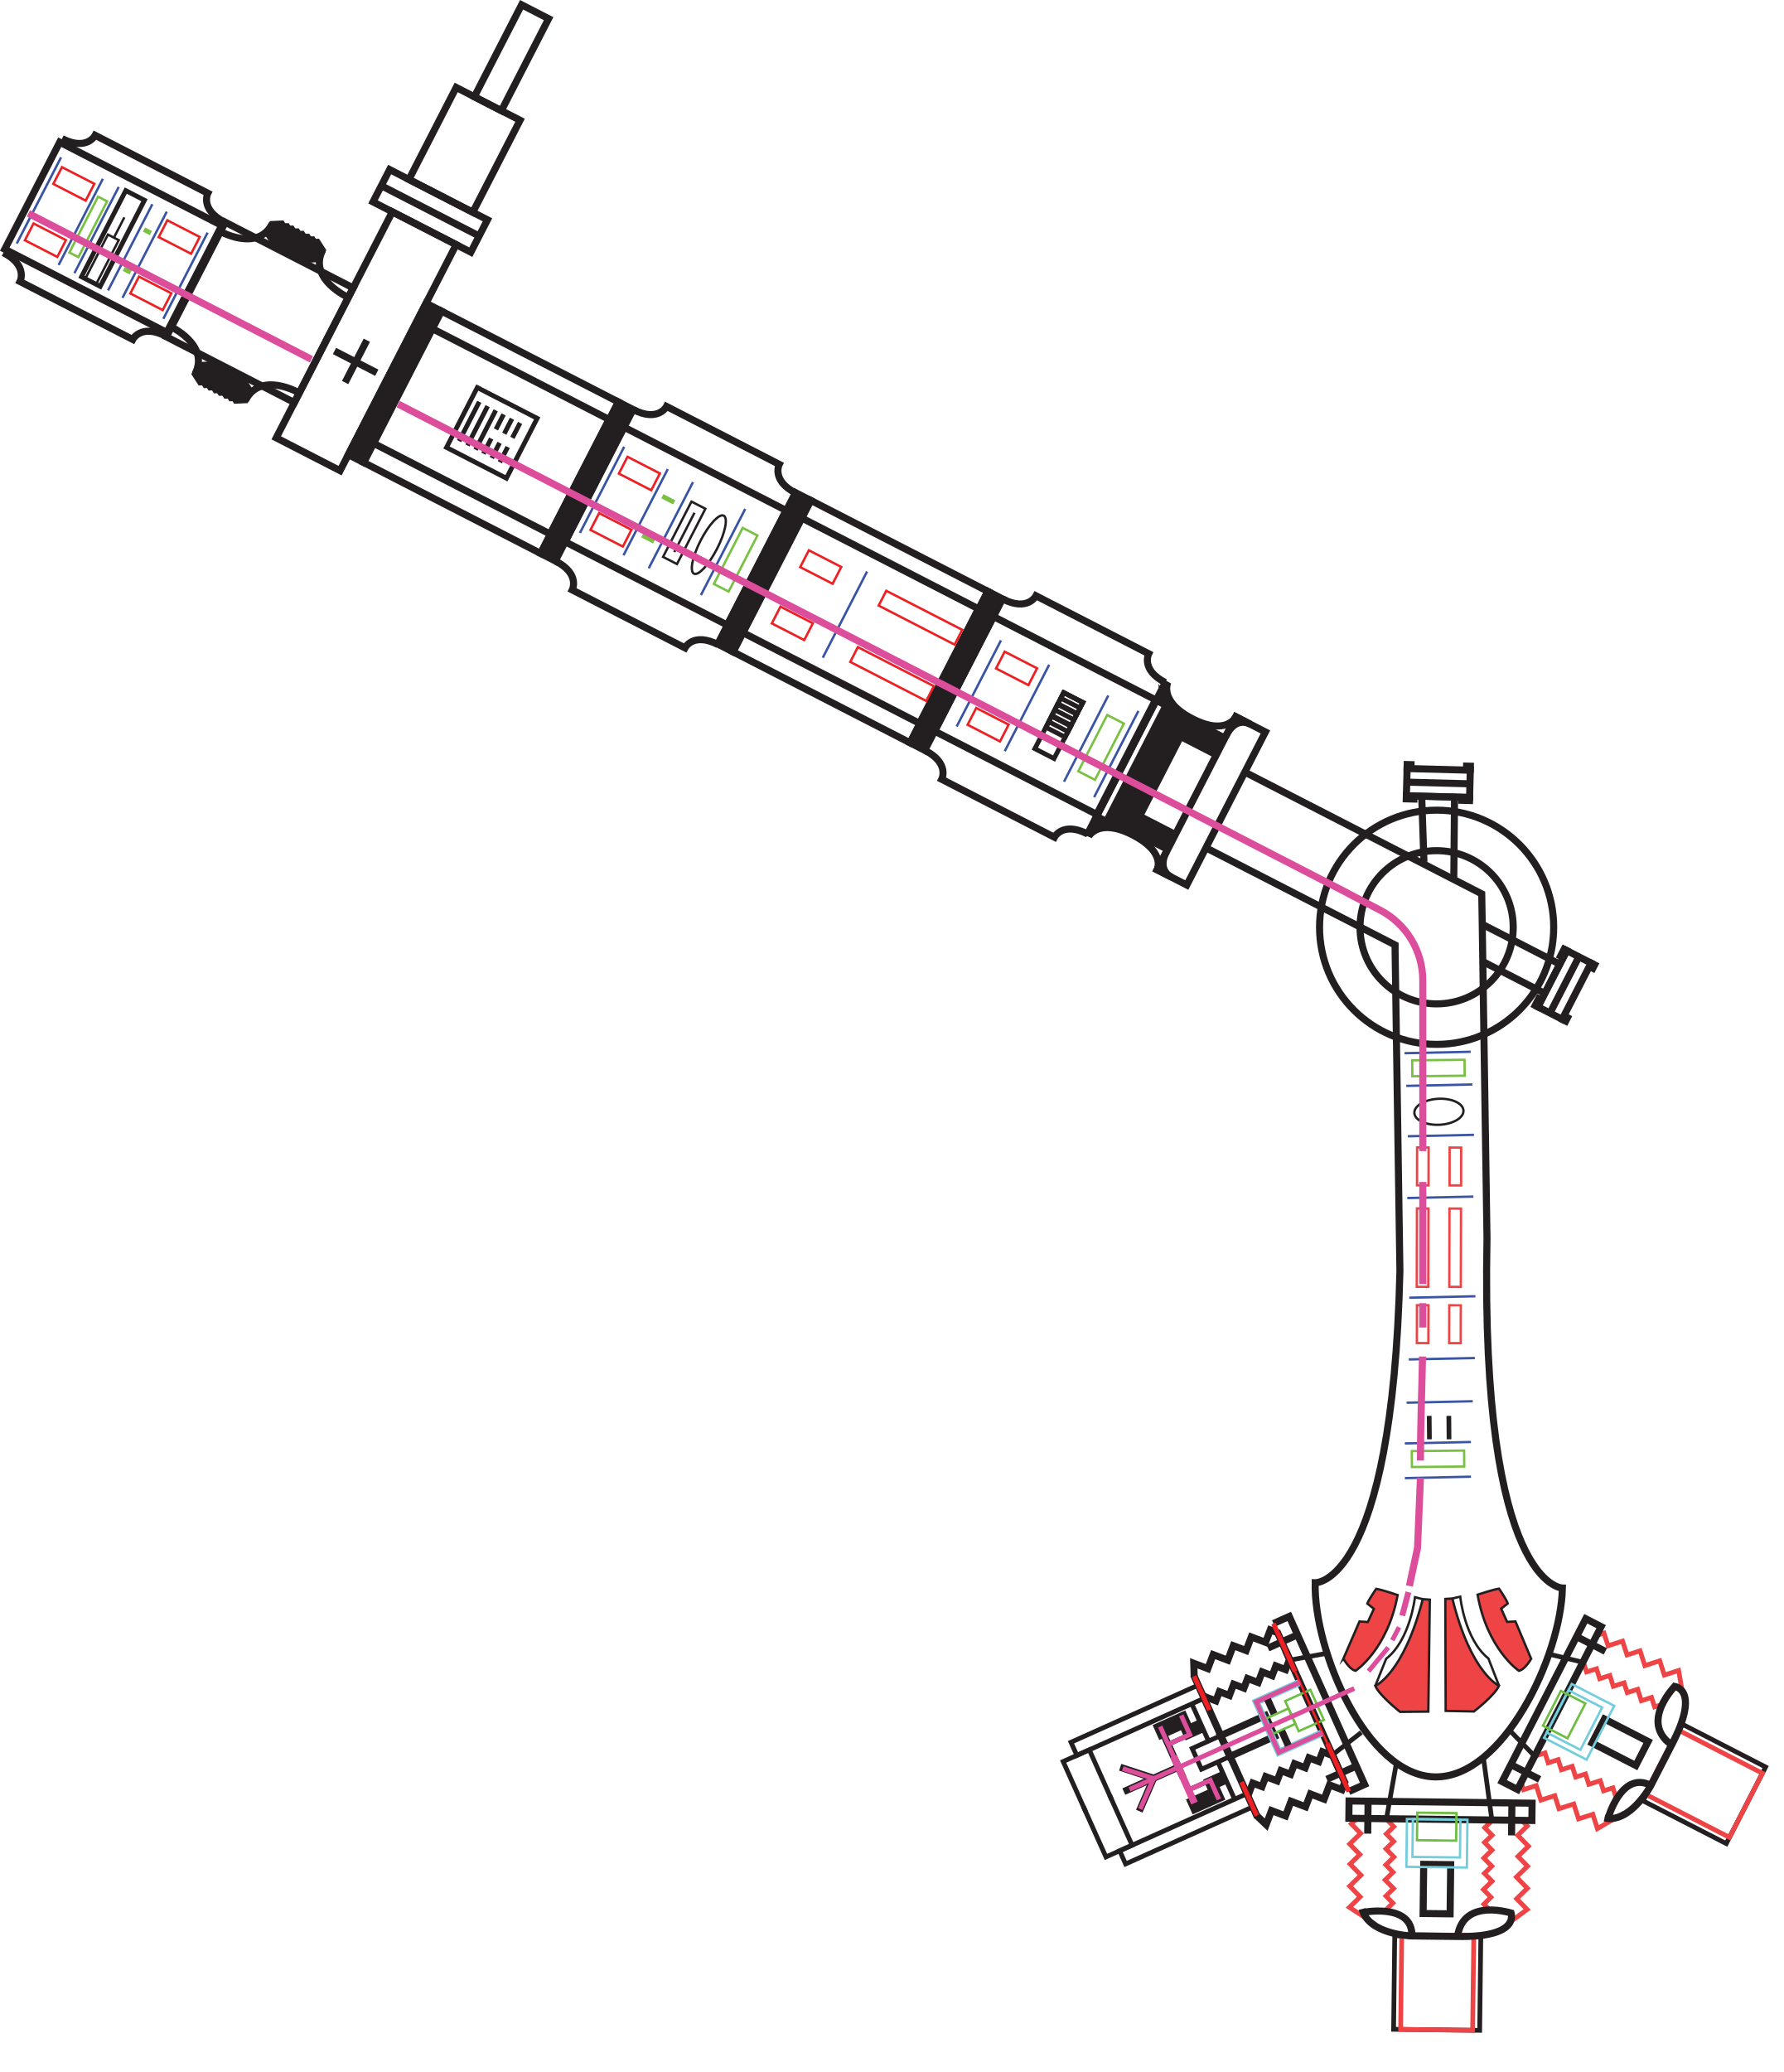
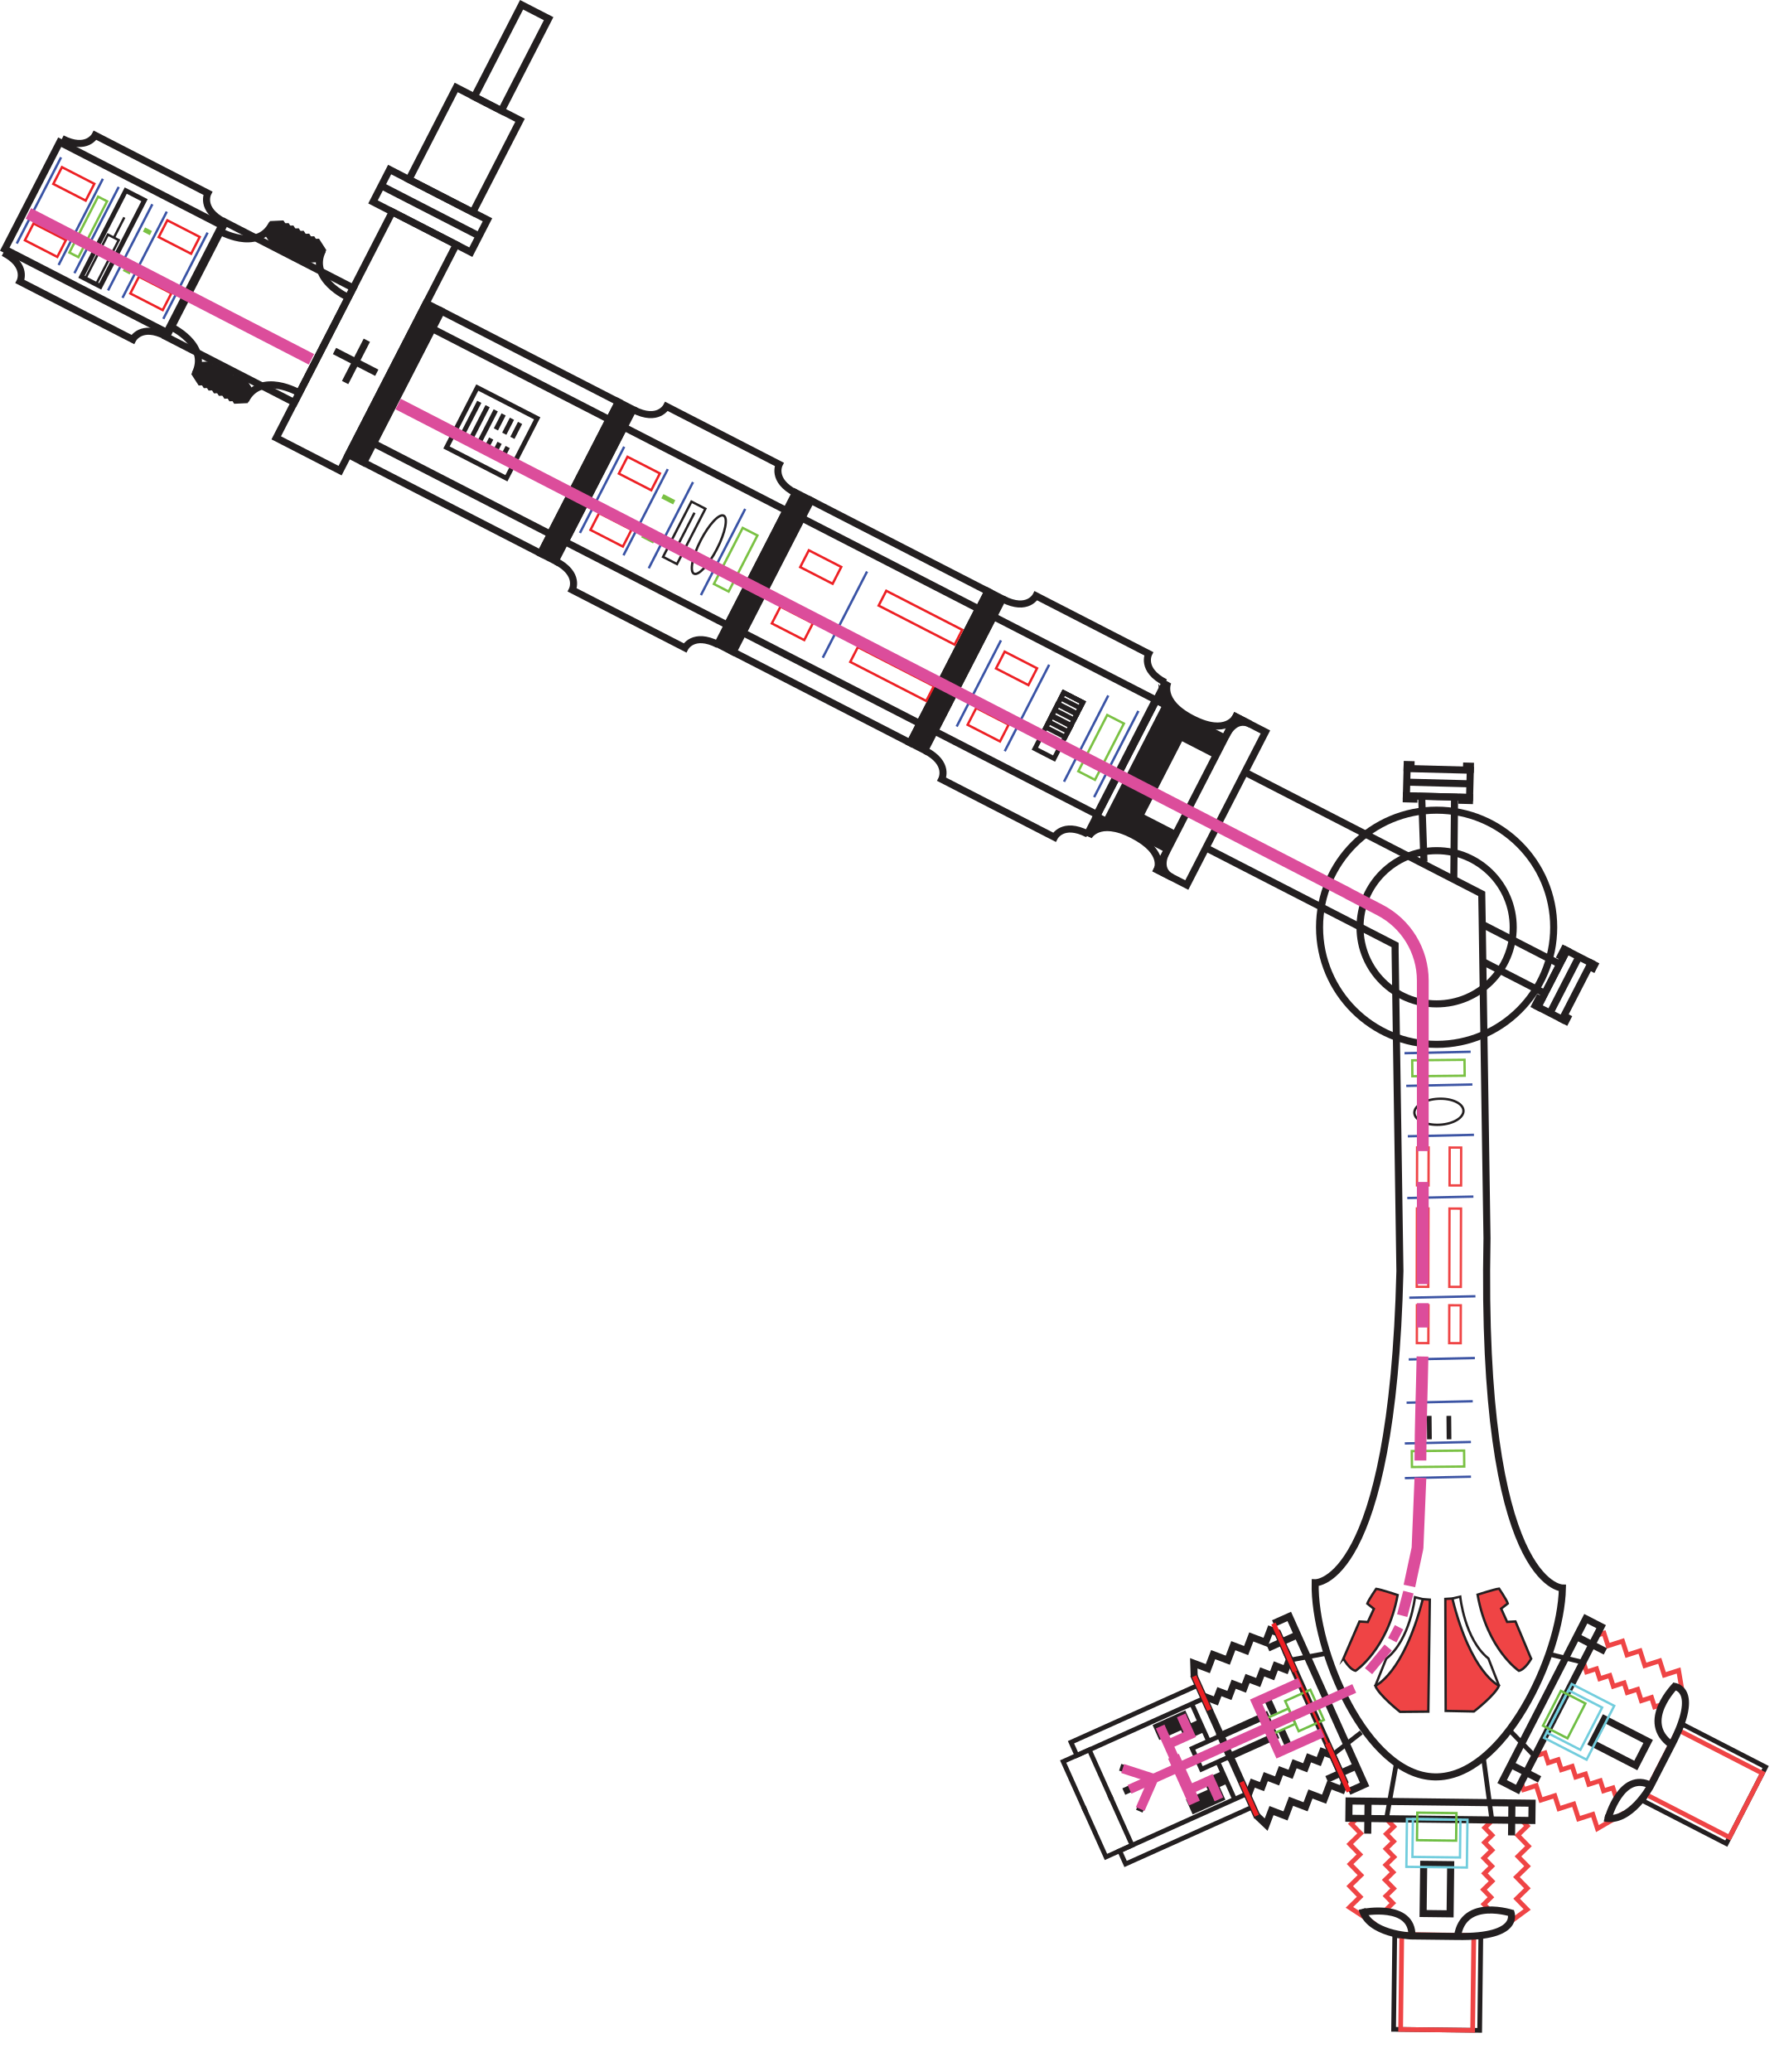
<svg xmlns="http://www.w3.org/2000/svg" viewBox="0 0 757.13 879.24">
  <defs>
    <style>
      .cls-1, .cls-2, .cls-3, .cls-4, .cls-5, .cls-6, .cls-7, .cls-8, .cls-9, .cls-10, .cls-11, .cls-12, .cls-13, .cls-14, .cls-15, .cls-16, .cls-17, .cls-18, .cls-19, .cls-20, .cls-21, .cls-22, .cls-23 {
        stroke-miterlimit: 10;
      }

      .cls-1, .cls-2, .cls-5, .cls-7, .cls-11, .cls-13, .cls-19 {
        stroke: #231f20;
      }

      .cls-1, .cls-3, .cls-4, .cls-5, .cls-6, .cls-8, .cls-10, .cls-11, .cls-12, .cls-14, .cls-15, .cls-16, .cls-17, .cls-18, .cls-20, .cls-21, .cls-22, .cls-23 {
        fill: none;
      }

      .cls-2 {
        fill: #ef4445;
      }

      .cls-3, .cls-4 {
        stroke: #ef4445;
      }

-       .cls-3, .cls-6, .cls-8, .cls-11, .cls-13, .cls-20, .cls-21 {
+       .cls-3, .cls-6, .cls-8, .cls-11, .cls-13, .cls-20 {
        stroke-width: 2px;
      }

-       .cls-5, .cls-9, .cls-14, .cls-16, .cls-19 {
+       .cls-5, .cls-16, .cls-19 {
        stroke-width: 3px;
      }

      .cls-6 {
        stroke: #ec068d;
      }

      .cls-7, .cls-9, .cls-13, .cls-19 {
        fill: #231f20;
      }

      .cls-8, .cls-12 {
        stroke: #ed2024;
      }
    
      .cls-9, .cls-14, .cls-21, .cls-23 {
        
        stroke: #dc4d9b;
      }
+       .cls-23 {
+         
+         
+         stroke-width: 4.5;
+       }
+       .cls-9, .cls-14 {
+         
+         
+         stroke-width: 5;
+       }
+       .cls-21 {
+         
+         
+         stroke-width: 4;
+       }
+       
+ 
+       

      .cls-10 {
        stroke: #6fbe44;
      }

      .cls-15 {
        stroke: #3953a5;
      }

      .cls-16, .cls-17 {
        stroke: #72cddd;
      }

      .cls-18, .cls-20 {
        stroke: #7ac143;
      }

      .cls-22 {
        stroke: #3c54a4;
      }

-       .cls-23 {
-         stroke-width: 2.5px;
-       }
+       
    </style>
  </defs>
  <g id="Layer_7" data-name="Layer 7">
    <path class="cls-5" d="M528.33,327.63l93.96,48.27,6.62,3.4,.17,10.13,2.06,136c-2.91,147.95,32.01,148.45,32.01,148.45-.62,28.98-25.23,80.75-54.21,80.13-28.98-.62-51.35-53.4-50.73-82.37,0,0,32.78,1.29,35.97-132.24l-2.04-135.71v-2.69s-80.31-41.25-80.31-41.25" />
    <path class="cls-19" d="M524.52,304.13l.59,.3,5.7,2.93c-6.91-3.55-10.47,4.94-10.47,4.94l4.18-8.17Z" />
    <path class="cls-19" d="M491.09,369.06l.59,.3,5.7,2.93c-6.91-3.55-2.08-11.39-2.08-11.39l-4.21,8.16Z" />
    <path class="cls-5" d="M147.83,126.23s-17.21-7.77-10.87-20.11" />
    <path class="cls-5" d="M127.02,166.74s-16.33-9.48-22.78,3.07" />
    <polygon class="cls-5" points="128.75 106.59 130.59 103.02 134.6 102.83 136.77 106.2 134.93 109.77 130.93 109.96 128.75 106.59" />
    <polygon class="cls-5" points="122.26 103.22 124.1 99.66 128.1 99.46 130.28 102.83 128.44 106.4 124.44 106.6 122.26 103.22" />
    <polygon class="cls-5" points="124.6 104.46 126.43 100.89 130.44 100.69 132.61 104.07 130.78 107.63 126.77 107.83 124.6 104.46" />
    <polygon class="cls-5" points="126.73 105.55 128.56 101.98 132.57 101.79 134.74 105.16 132.91 108.73 128.9 108.92 126.73 105.55" />
    <polygon class="cls-5" points="120.16 102.18 122 98.61 126.01 98.42 128.18 101.79 126.34 105.35 122.34 105.55 120.16 102.18" />
    <polygon class="cls-5" points="117.89 100.98 119.73 97.41 123.73 97.22 125.91 100.59 124.07 104.16 120.06 104.35 117.89 100.98" />
    <polygon class="cls-5" points="115.87 99.97 117.7 96.4 121.71 96.21 123.88 99.58 122.05 103.15 118.04 103.34 115.87 99.97" />
    <polygon class="cls-5" points="113.67 98.84 115.5 95.27 119.51 95.08 121.68 98.45 119.85 102.02 115.84 102.21 113.67 98.84" />
    <polygon class="cls-5" points="98.02 166.43 99.85 162.86 103.86 162.67 106.03 166.04 104.2 169.61 100.19 169.8 98.02 166.43" />
    <polygon class="cls-5" points="91.53 163.06 93.36 159.5 97.37 159.3 99.54 162.67 97.71 166.24 93.7 166.44 91.53 163.06" />
    <polygon class="cls-5" points="93.86 164.29 95.7 160.73 99.7 160.53 101.87 163.91 100.04 167.47 96.03 167.67 93.86 164.29" />
    <polygon class="cls-5" points="95.99 165.39 97.83 161.82 101.83 161.63 104.01 165 102.17 168.57 98.17 168.76 95.99 165.39" />
    <polygon class="cls-5" points="89.43 162.02 91.26 158.45 95.27 158.26 97.44 161.63 95.61 165.19 91.6 165.39 89.43 162.02" />
    <polygon class="cls-5" points="87.16 160.82 88.99 157.25 93 157.06 95.17 160.43 93.34 164 89.33 164.19 87.16 160.82" />
    <polygon class="cls-5" points="85.13 159.81 86.97 156.24 90.97 156.05 93.15 159.42 91.31 162.99 87.3 163.18 85.13 159.81" />
    <polygon class="cls-5" points="82.93 158.68 84.77 155.11 88.77 154.92 90.95 158.29 89.11 161.86 85.11 162.05 82.93 158.68" />
    <path class="cls-5" d="M92.82,97.88s16.34,9.47,22.68-2.88" />
    <path class="cls-5" d="M72.01,138.38s17.22,7.76,10.77,20.31" />
  </g>
  <g id="Layer_9" data-name="Layer 9">
    <rect class="cls-5" x="477.61" y="332.79" width="73.03" height="14.11" transform="translate(1051.35 37.84) rotate(117.19)" />
    <rect class="cls-7" x="505.94" y="305.07" width="9.99" height="16.03" transform="translate(1022.9 1.69) rotate(117.19)" />
    <rect class="cls-7" x="485.55" y="345.61" width="9.1" height="16.03" transform="translate(1028.61 79.28) rotate(117.19)" />
    <path class="cls-5" d="M524.54,304.14s-3.92,8.31-18.45,.84c-14.53-7.47-10.34-15.63-10.34-15.63l-4.2,8.17,8.23,4.23-4.6-5.07-.53-3.16-2.15,4.01,3.7,1.41-2.39-3.26,.28,2.27,2.75,1.48" />
    <path class="cls-5" d="M491.03,369.36s4.25-7.59-10.28-15.05-18.73,.7-18.73,.7" />
    <polygon class="cls-7" points="468.75 348.14 494.09 298.81 500.31 302.01 506.09 304.98 480.75 354.3 468.75 348.14" />
    <polyline class="cls-5" points="474.07 350.87 465.42 346.43 488.58 301.34 490.76 297.1 499.06 301.37" />
    <line class="cls-5" x1="494.95" y1="288.94" x2="461.22" y2="354.59" />
    <polyline class="cls-5" points="462.76 352.95 466.4 346.93 472.03 350.79 468.51 349.71 467.2 350.11 466.49 350.6 465.41 350.97 464.64 351.52 464.1 351.8 465 349.87 466.23 348.73 467.3 347.94 468.5 349.18 465.83 350.03" />
    <rect class="cls-5" x="329.11" y="221.56" width="72.24" height="84.42" transform="translate(766.74 59.44) rotate(117.19)" />
    <rect class="cls-5" x="337.91" y="221.14" width="54.67" height="84.42" transform="translate(766.39 58.82) rotate(117.19)" />
    <rect class="cls-5" x="101.51" y="129.56" width="107.82" height="30.47" transform="translate(355.24 72.72) rotate(117.19)" />
    <rect class="cls-5" x="174.88" y="66.13" width="15.44" height="46.68" transform="translate(345.63 -32.06) rotate(117.19)" />
    <line class="cls-5" x1="203.36" y1="100.14" x2="161.84" y2="78.81" />
    <rect class="cls-5" x="175.19" y="48.35" width="43.9" height="30.47" transform="translate(343.79 -82.71) rotate(117.19)" />
    <rect class="cls-5" x="195.14" y="18.04" width="43.9" height="12.9" transform="translate(338.07 -157.41) rotate(117.19)" />
  </g>
  <g id="Layer_8" data-name="Layer 8">
    <circle class="cls-5" cx="609.76" cy="393.48" r="32.51" />
    <circle class="cls-5" cx="609.76" cy="393.48" r="49.69" />
    <rect class="cls-5" x="416.23" y="264.92" width="54.67" height="77.33" transform="translate(916.3 47.78) rotate(117.19)" />
    <path class="cls-5" d="M494.6,289.63c-10.55-5.42-7.05-12.23-7.05-12.23l-47.84-24.58s-3.5,6.81-14.05,1.39" />
    <path class="cls-5" d="M461.59,353.88c-10.55-5.42-14.05,1.39-14.05,1.39l-47.84-24.58s3.5-6.81-7.05-12.23" />
    <rect class="cls-19" x="369.76" y="281.16" width="72.24" height="7" transform="translate(844.56 53.71) rotate(117.19)" />
    <rect class="cls-19" x="288.14" y="239.25" width="72.24" height="7" transform="translate(688.35 65.26) rotate(117.19)" />
    <rect class="cls-5" x="172.29" y="141.2" width="72.24" height="84.42" transform="translate(466.8 81.85) rotate(117.19)" />
    <rect class="cls-5" x="181.09" y="140.78" width="54.67" height="84.42" transform="translate(466.45 81.23) rotate(117.19)" />
    <rect class="cls-5" x="259.41" y="184.57" width="54.67" height="77.33" transform="translate(616.35 70.19) rotate(117.19)" />
    <path class="cls-5" d="M337.79,209.27c-10.55-5.42-7.05-12.23-7.05-12.23l-47.84-24.58s-3.5,6.81-14.05,1.39" />
    <path class="cls-5" d="M304.78,273.53c-10.55-5.42-14.05,1.39-14.05,1.39l-47.84-24.58s3.5-6.81-7.05-12.23" />
    <rect class="cls-19" x="212.95" y="200.8" width="72.24" height="7" transform="translate(544.62 76.12) rotate(117.19)" />
    <rect class="cls-19" x="131.32" y="158.89" width="72.24" height="7" transform="translate(388.41 87.66) rotate(117.19)" />
    <rect class="cls-5" x="82.92" y="102.03" width="54.67" height="61.05" transform="translate(278.56 95.06) rotate(117.19)" />
    <rect class="cls-5" x="22.55" y="62.04" width="51.05" height="77.33" transform="translate(159.62 103.96) rotate(117.19)" />
    <path class="cls-5" d="M95.27,94.22c-10.55-5.42-7.05-12.23-7.05-12.23l-47.84-24.58s-3.5,6.81-14.05,1.39" />
    <path class="cls-5" d="M70.39,142.65c-10.55-5.42-14.05,1.39-14.05,1.39L8.49,119.47s3.5-6.81-7.05-12.23" />
    <g>
      <polyline class="cls-5" points="629.48 408.09 655.66 421.54 662.04 409.13 628.84 392.07" />
      <rect class="cls-5" x="650.61" y="412.14" width="26.83" height="11.58" transform="translate(1339.2 18.28) rotate(117.19)" />
      <line class="cls-5" x1="670.15" y1="406" x2="657.89" y2="429.86" />
      <rect class="cls-5" x="662.06" y="403.85" width="3.25" height="1.3" transform="translate(1326.77 -.98) rotate(117.19)" />
      <rect class="cls-5" x="651.28" y="424.83" width="3.25" height="1.3" transform="translate(1329.72 39.17) rotate(117.19)" />
      <rect class="cls-5" x="675.04" y="409.19" width="1.62" height="1.3" transform="translate(1349.24 -4.03) rotate(117.19)" />
      <rect class="cls-5" x="663.52" y="431.61" width="1.62" height="1.3" transform="translate(1352.4 38.88) rotate(117.19)" />
    </g>
    <g>
      <line class="cls-5" x1="597.08" y1="331.9" x2="623.9" y2="332.61" />
      <g>
        <polyline class="cls-5" points="617.04 373.79 617.37 338.22 603.42 337.86 604.39 365.7" />
        <rect class="cls-5" x="597.08" y="326.47" width="26.83" height="11.58" transform="translate(8.9 -15.86) rotate(1.5)" />
        <rect class="cls-5" x="596.91" y="337.73" width="3.25" height="1.3" transform="translate(9.06 -15.55) rotate(1.5)" />
        <rect class="cls-5" x="620.49" y="338.35" width="3.25" height="1.3" transform="translate(9.09 -16.17) rotate(1.5)" />
        <rect class="cls-5" x="597.26" y="324.45" width="1.62" height="1.3" transform="translate(8.71 -15.54) rotate(1.5)" />
        <rect class="cls-5" x="622.46" y="325.11" width="1.62" height="1.3" transform="translate(8.74 -16.2) rotate(1.5)" />
      </g>
    </g>
  </g>
  <g id="Layer_19" data-name="Layer 19">
    <g id="Layer_27" data-name="Layer 27">
      <rect class="cls-11" x="705.11" y="737.12" width="36.54" height="39.7" transform="translate(1727.26 459.45) rotate(117.19)" />
      <line class="cls-11" x1="672.37" y1="705.5" x2="656.69" y2="701.74" />
      <line class="cls-11" x1="651" y1="744.85" x2="639.97" y2="733.45" />
    </g>
    <g id="Layer_24" data-name="Layer 24">
      <polyline class="cls-3" points="714.19 718.84 712.47 708.85 706.4 710.81 704.46 704.76 698.13 706.79 696.11 700.51 690.57 702.29 688.68 696.4 682.52 698.38 680.79 693 677.63 694.02 671.97 705.03 673.4 709.48 677.62 708.13 678.98 712.36 683.27 710.98 684.75 715.56 689.33 714.09 690.66 718.25 695.09 716.83 696.65 721.69 700.97 720.3 702.26 724.3 706.48 722.95" />
      <polyline class="cls-3" points="689.38 769.33 678 775.96 676.05 769.89 670 771.83 667.96 765.5 661.69 767.52 659.91 761.98 654.02 763.87 652.04 757.71 646.66 759.44 645.64 756.27 651.3 745.26 655.75 743.83 657.11 748.05 661.34 746.69 662.72 750.99 667.31 749.51 668.78 754.09 672.94 752.76 674.36 757.18 679.22 755.62 680.61 759.94 684.6 758.66 685.96 762.88" />
      <rect class="cls-3" x="707.84" y="736.69" width="30.57" height="40.28" transform="translate(1726.76 459.49) rotate(117.19)" />
    </g>
    <g id="Layer_25" data-name="Layer 25">
      <path class="cls-5" d="M711.35,715.03s-15.86,15.6-1.82,25.41" />
      <path class="cls-5" d="M682.5,771.7s5.66-20.61,18.23-14.06" />
    </g>
    <g id="Layer_20" data-name="Layer 20">
      <rect class="cls-5" x="681.89" y="728.85" width="11.46" height="20.87" transform="translate(1659.43 465.49) rotate(117.19)" />
      <rect class="cls-5" x="619.72" y="719.42" width="77.69" height="7.34" transform="translate(1602.69 467.75) rotate(117.19)" />
      <line class="cls-5" x1="681.38" y1="700.76" x2="669.14" y2="694.47" />
      <line class="cls-5" x1="653.48" y1="755.07" x2="641.24" y2="748.78" />
      <path class="cls-5" d="M710.14,715.53s12.26,.22-.71,25.09l-8.91,17.34s-8.71,15.96-19.5,13.49" />
    </g>
    <g id="Layer_21" data-name="Layer 21">
      <rect class="cls-17" x="657.4" y="720.46" width="25.68" height="20.29" transform="translate(1626.38 468.32) rotate(117.19)" />
      <rect class="cls-17" x="658.16" y="721.82" width="20.18" height="16.05" transform="translate(1622.8 468.98) rotate(117.19)" />
    </g>
    <g id="Layer_23" data-name="Layer 23">
      <rect class="cls-10" x="655.57" y="721.69" width="16.62" height="11.69" transform="translate(1614.4 469.5) rotate(117.19)" />
    </g>
  </g>
  <g id="Layer_29" data-name="Layer 29">
    <line class="cls-5" x1="545.61" y1="700.28" x2="568.45" y2="751.18" />
    <rect class="cls-11" x="473.93" y="772.97" width="59.14" height="6.12" transform="translate(1280.57 1277.91) rotate(155.83)" />
    <polyline class="cls-11" points="459.84 766.66 469.41 787.98 480.5 783 470.95 761.73" />
    <line class="cls-11" x1="524.01" y1="763.47" x2="516.91" y2="747.64" />
    <rect class="cls-7" x="511.93" y="753.47" width="8.25" height="4.74" transform="translate(1296.34 1234.16) rotate(155.83)" />
    <rect class="cls-7" x="504.65" y="760.66" width="14.22" height="5.94" transform="translate(1291.3 1250.8) rotate(155.83)" />
    <line class="cls-13" x1="511.74" y1="756.28" x2="504.48" y2="759.54" />
    <line class="cls-12" x1="498.88" y1="747.05" x2="499.68" y2="748.84" />
    <rect class="cls-11" x="453.26" y="726.91" width="59.14" height="6.12" transform="translate(1222.18 1198.28) rotate(155.83)" />
    <polyline class="cls-11" points="460.81 768.8 451.24 747.49 462.33 742.51 471.87 763.78" />
    <polyline class="cls-11" points="518.03 736.54 505.99 741.94 509.95 750.77 521.99 745.37" />
    <line class="cls-11" x1="505.84" y1="722.99" x2="512.95" y2="738.82" />
    <rect class="cls-7" x="502.13" y="731.63" width="8.25" height="4.74" transform="translate(1268.65 1196.4) rotate(155.83)" />
    <rect class="cls-7" x="490.48" y="729.07" width="14.22" height="5.94" transform="translate(1251.27 1196.2) rotate(155.83)" />
    <line class="cls-19" x1="493.3" y1="734.62" x2="502.22" y2="754.49" />
    <line class="cls-13" x1="503.05" y1="736.94" x2="495.8" y2="740.19" />
    <polyline class="cls-5" points="500.14 749.87 485.08 756.62 476.99 760.25" />
    <polyline class="cls-5" points="483.56 768.56 489.64 754.58 475.45 749.93" />
    <line class="cls-11" x1="565.07" y1="745.05" x2="577.8" y2="735.15" />
    <polyline class="cls-5" points="533.42 770.48 537.41 774.27 539.68 768.31 545.62 770.57 547.98 764.36 554.14 766.7 556.21 761.27 562 763.47 564.3 757.42 569.58 759.43 570.76 756.32 565.69 745.02 561.32 743.36 559.74 747.5 555.59 745.92 553.98 750.14 549.48 748.43 547.77 752.92 543.69 751.37 542.04 755.71 537.26 753.9 535.65 758.14 531.73 756.65 529.65 762.11" />
    <polyline class="cls-5" points="538.56 731.34 541.02 736.82 521.99 745.37 519.52 739.88" />
    <polyline class="cls-5" points="562.67 720.38 579.2 757.22 572.51 760.22" />
    <line class="cls-5" x1="563.15" y1="755.04" x2="575.7" y2="749.41" />
    <polyline class="cls-16" points="537.52 731.81 542.79 743.57 561.31 735.26" />
    <polyline class="cls-10" points="558.56 722.42 561.89 729.84 551.22 734.63 547.89 727.21" />
    <polyline class="cls-10" points="547.89 727.21 549.81 731.49 539.46 736.14 537.52 731.81" />
    <line class="cls-5" x1="544.05" y1="734.57" x2="547.2" y2="741.59" />
    <line class="cls-11" x1="546.9" y1="704.56" x2="562.76" y2="701.63" />
    <polyline class="cls-5" points="506.86 711.3 506.68 705.8 512.65 708.07 514.91 702.13 521.12 704.49 523.46 698.33 528.9 700.4 531.1 694.62 537.15 696.92 539.16 691.64 542.26 692.82 547.33 704.12 545.67 708.49 541.53 706.91 539.95 711.07 535.73 709.46 534.02 713.96 529.52 712.25 527.97 716.34 523.62 714.68 521.81 719.46 517.56 717.84 516.07 721.76 510.61 719.68" />
    <polyline class="cls-5" points="539.52 733.48 537.06 728 518.03 736.54 520.49 742.02" />
    <polyline class="cls-5" points="563.74 722.75 547.21 685.92 540.51 688.92" />
    <line class="cls-5" x1="538.16" y1="699.36" x2="550.71" y2="693.72" />
    <polyline class="cls-16" points="538.48 733.95 533.2 722.19 551.71 713.88" />
    <polyline class="cls-10" points="559.48 724.47 556.15 717.04 545.48 721.83 548.81 729.26" />
    <polyline class="cls-10" points="548.81 729.26 546.89 724.97 536.54 729.62 538.48 733.95" />
    <line class="cls-5" x1="540.75" y1="727.23" x2="537.61" y2="720.21" />
    <line class="cls-5" x1="519.66" y1="739.82" x2="533.71" y2="771.13" />
    <line class="cls-5" x1="520.62" y1="741.96" x2="506.57" y2="710.65" />
    <line class="cls-12" x1="556.05" y1="723.54" x2="563.35" y2="739.82" />
    <line class="cls-8" x1="572.51" y1="760.22" x2="563.35" y2="739.82" />
    <line class="cls-8" x1="533.42" y1="770.48" x2="526.98" y2="756.14" />
    <line class="cls-12" x1="556.97" y1="725.6" x2="549.67" y2="709.32" />
    <line class="cls-8" x1="540.51" y1="688.92" x2="549.67" y2="709.32" />
    <line class="cls-8" x1="506.86" y1="711.3" x2="513.3" y2="725.65" />
  </g>
  <g id="Layer_36" data-name="Layer 36">
    <path class="cls-2" d="M613.6,726.01l12,.24s8.89-6.83,10.63-10.94c0,0-11.88-5.12-19.79-37l-2.98,.19,.14,47.51Z" />
    <path class="cls-1" d="M616.45,678.31l3.33-.79s1.81,18.13,11.96,26.24l4.49,11.54" />
    <path class="cls-2" d="M649.88,703.88s-2.44,4.5-5.2,5.13c0,0-13.44-9.06-17.54-32.34,0,0,7.26-2.34,9.13-2.54,0,0,3.18,4.71,3.7,6.29l-2.82,2.2,2.53,5.62,3.54-.19,6.65,15.82Z" />
    <path class="cls-2" d="M606.24,726.31l-12,.11s-8.82-6.93-10.52-11.05c0,0,11.93-4.99,20.17-36.79l2.98,.22-.63,47.5Z" />
    <path class="cls-1" d="M603.89,678.59l-3.32-.82s-1.99,18.11-12.23,26.12l-4.61,11.49" />
    <path class="cls-2" d="M570.2,703.81s2.39,4.52,5.15,5.19c0,0,13.54-8.92,17.87-32.16,0,0-7.24-2.42-9.11-2.63,0,0-3.23,4.68-3.77,6.26l2.8,2.23-2.59,5.59-3.54-.22-6.82,15.75Z" />
    <rect class="cls-4" x="609.52" y="559.49" width="16.07" height="4.89" transform="translate(1181 -54.25) rotate(90.14)" />
    <rect class="cls-4" x="595.8" y="559.46" width="16.07" height="4.89" transform="translate(1167.21 -40.56) rotate(90.14)" />
    <rect class="cls-4" x="609.68" y="492.56" width="16.07" height="4.89" transform="translate(1114.23 -121.51) rotate(90.14)" />
    <rect class="cls-4" x="595.87" y="492.53" width="16.07" height="4.89" transform="translate(1100.35 -107.73) rotate(90.14)" />
    <rect class="cls-4" x="601.02" y="527.02" width="33.23" height="4.89" transform="translate(1148.6 -86.88) rotate(90.14)" />
    <rect class="cls-4" x="587.21" y="526.99" width="33.23" height="4.89" transform="translate(1134.72 -73.1) rotate(90.14)" />
    <rect class="cls-18" x="599.43" y="449.82" width="22.2" height="6.76" transform="translate(1225.54 900.31) rotate(179.43)" />
    <rect class="cls-18" x="599.26" y="615.64" width="22.2" height="6.76" transform="translate(1226.84 1231.95) rotate(179.43)" />
    <line class="cls-22" x1="624.2" y1="446.31" x2="596.13" y2="446.92" />
  </g>
  <g id="Layer_37" data-name="Layer 37">
    <line class="cls-22" x1="624.94" y1="460.19" x2="596.87" y2="460.79" />
    <line class="cls-22" x1="625.61" y1="481.56" x2="597.54" y2="482.17" />
    <line class="cls-22" x1="625.37" y1="507.77" x2="597.3" y2="508.37" />
    <line class="cls-22" x1="626.23" y1="550.06" x2="598.16" y2="550.67" />
    <line class="cls-22" x1="625.99" y1="576.27" x2="597.92" y2="576.87" />
    <line class="cls-22" x1="625.09" y1="594.61" x2="597.02" y2="595.22" />
    <line class="cls-22" x1="624.33" y1="611.9" x2="596.26" y2="612.51" />
    <line class="cls-22" x1="624.35" y1="626.62" x2="596.28" y2="627.23" />
    <line class="cls-11" x1="606.71" y1="610.75" x2="606.61" y2="600.82" />
    <line class="cls-11" x1="615.03" y1="610.75" x2="614.94" y2="600.82" />
    <ellipse class="cls-1" cx="610.72" cy="471.8" rx="10.43" ry="5.52" transform="translate(-22.38 30.48) rotate(-2.81)" />
  </g>
  <g id="Layer_38" data-name="Layer 38">
    <rect class="cls-12" x="427.44" y="275.87" width="8.02" height="15.46" transform="translate(880.87 29.44) rotate(117.19)" />
    <rect class="cls-12" x="387.13" y="243.98" width="7.06" height="36.26" transform="translate(802.33 34.4) rotate(117.19)" />
    <rect class="cls-12" x="344.34" y="232.87" width="8.02" height="15.46" transform="translate(721.54 40.7) rotate(117.19)" />
    <rect class="cls-12" x="415.39" y="299.77" width="8.02" height="15.46" transform="translate(884.56 74.98) rotate(117.19)" />
    <rect class="cls-12" x="375.08" y="267.88" width="7.06" height="36.26" transform="translate(806.03 79.94) rotate(117.19)" />
    <rect class="cls-12" x="332.29" y="256.76" width="8.02" height="15.46" transform="translate(725.24 86.23) rotate(117.19)" />
    <rect class="cls-12" x="267.37" y="193.19" width="8.02" height="15.46" transform="translate(574.1 51.35) rotate(117.19)" />
    <rect class="cls-12" x="255.32" y="217.09" width="8.02" height="15.46" transform="translate(577.8 96.89) rotate(117.19)" />
    <rect class="cls-12" x="72.06" y="92.85" width="8.02" height="15.46" transform="translate(200.29 78.88) rotate(117.19)" />
    <rect class="cls-12" x="60.01" y="116.74" width="8.02" height="15.46" transform="translate(203.99 124.42) rotate(117.19)" />
    <rect class="cls-12" x="27.33" y="70.29" width="8.02" height="15.46" transform="translate(115.05 85.8) rotate(117.19)" />
    <rect class="cls-12" x="15.28" y="94.19" width="8.02" height="15.46" transform="translate(118.75 131.34) rotate(117.19)" />
    <line class="cls-15" x1="445.31" y1="282.07" x2="426.45" y2="318.78" />
    <line class="cls-15" x1="483.18" y1="301.69" x2="464.39" y2="338.27" />
    <line class="cls-15" x1="451.61" y1="331.7" x2="470.4" y2="295.13" />
    <line class="cls-15" x1="424.85" y1="271.73" x2="406.05" y2="308.3" />
    <line class="cls-15" x1="368.01" y1="242.53" x2="349.22" y2="279.1" />
    <line class="cls-15" x1="264.94" y1="189.57" x2="246.15" y2="226.15" />
    <line class="cls-15" x1="283.43" y1="199.07" x2="264.63" y2="235.64" />
    <line class="cls-15" x1="294.14" y1="204.58" x2="275.35" y2="241.15" />
    <line class="cls-15" x1="316.3" y1="215.96" x2="297.5" y2="252.53" />
    <line class="cls-15" x1="88.11" y1="98.72" x2="69.32" y2="135.3" />
    <line class="cls-15" x1="70.78" y1="89.82" x2="51.99" y2="126.39" />
    <line class="cls-15" x1="45.87" y1="123.25" x2="64.66" y2="86.67" />
    <line class="cls-15" x1="25.91" y1="66.77" x2="7.12" y2="103.34" />
    <line class="cls-15" x1="43.66" y1="75.88" x2="24.87" y2="112.46" />
    <line class="cls-15" x1="50.38" y1="79.34" x2="31.59" y2="115.92" />
    <line class="cls-5" x1="141.97" y1="148.94" x2="159.92" y2="158.17" />
    <line class="cls-5" x1="146.48" y1="162.33" x2="155.7" y2="144.38" />
    <rect class="cls-11" x="194.46" y="169.4" width="28.59" height="28.59" transform="translate(467.54 81.95) rotate(117.19)" />
    <line class="cls-11" x1="203.42" y1="170.51" x2="194.85" y2="187.19" />
    <line class="cls-11" x1="206.96" y1="172.36" x2="198.4" y2="189.04" />
    <line class="cls-11" x1="210.41" y1="174.13" x2="201.84" y2="190.81" />
    <line class="cls-11" x1="208.49" y1="186.09" x2="205.18" y2="192.52" />
    <line class="cls-11" x1="213.75" y1="175.85" x2="210.48" y2="182.21" />
    <line class="cls-11" x1="212.04" y1="187.92" x2="208.73" y2="194.37" />
    <line class="cls-11" x1="217.29" y1="177.7" x2="214.03" y2="184.04" />
    <line class="cls-11" x1="215.49" y1="189.69" x2="212.17" y2="196.14" />
    <line class="cls-11" x1="220.74" y1="179.47" x2="217.48" y2="185.81" />
    <rect class="cls-11" x="27.39" y="96.74" width="41.12" height="8.94" transform="translate(159.89 104.8) rotate(117.19)" />
    <line class="cls-1" x1="52.77" y1="92.24" x2="48.27" y2="101.01" />
    <rect class="cls-1" x="32.76" y="107.5" width="21.06" height="5.16" transform="translate(160.99 121.89) rotate(117.19)" />
    <rect class="cls-11" x="436.03" y="303.29" width="26.76" height="9.17" transform="translate(928.63 48.83) rotate(117.19)" />
    <rect class="cls-11" x="451.67" y="293.74" width="5.3" height="9.17" transform="translate(927.29 30.55) rotate(117.19)" />
    <rect class="cls-11" x="453.6" y="292.56" width="2.65" height="9.17" transform="translate(927.12 28.3) rotate(117.19)" />
    <rect class="cls-11" x="449.11" y="298.72" width="5.3" height="9.17" transform="translate(927.99 40.09) rotate(117.19)" />
    <rect class="cls-11" x="451.04" y="297.54" width="2.65" height="9.17" transform="translate(927.82 37.83) rotate(117.19)" />
    <rect class="cls-11" x="446.58" y="303.76" width="5.3" height="9.17" transform="translate(928.78 49.67) rotate(117.19)" />
    <rect class="cls-11" x="448.51" y="302.58" width="2.65" height="9.17" transform="translate(928.61 47.42) rotate(117.19)" />
    <rect class="cls-18" x="453.92" y="313.16" width="26.85" height="7.95" transform="translate(962.99 46.37) rotate(117.19)" />
    <line class="cls-20" x1="281.14" y1="210.57" x2="286.17" y2="213.16" />
    <line class="cls-20" x1="272.62" y1="227.14" x2="277.66" y2="229.73" />
    <rect class="cls-18" x="298.86" y="233.99" width="26.75" height="7.03" transform="translate(666.18 68.31) rotate(117.19)" />
    <rect class="cls-18" x="24.14" y="94.12" width="26.65" height="4.3" transform="translate(140.21 106.95) rotate(117.19)" />
    <line class="cls-20" x1="61.12" y1="97.41" x2="64.05" y2="98.91" />
    <line class="cls-20" x1="52.56" y1="114.08" x2="55.48" y2="115.58" />
    <rect class="cls-1" x="277.21" y="222.75" width="26.39" height="6.65" transform="translate(624.2 71.09) rotate(117.19)" />
    <ellipse class="cls-1" cx="300.86" cy="231.14" rx="13.83" ry="3.9" transform="translate(-42.22 393.12) rotate(-62.81)" />
    <line class="cls-1" x1="294.77" y1="217.58" x2="286.2" y2="234.25" />
    <rect class="cls-11" x="591.73" y="821.66" width="36.54" height="39.7" transform="translate(1209.83 1690.29) rotate(-179.31)" />
    <line class="cls-11" x1="633.3" y1="772.89" x2="629.67" y2="746.18" />
    <line class="cls-11" x1="588.55" y1="771.32" x2="592.83" y2="747.36" />
    <polyline class="cls-3" points="640.02 816.27 648.19 810.27 643.73 805.71 648.28 801.27 643.63 796.52 648.35 791.91 644.29 787.75 648.72 783.42 644.2 778.79 648.24 774.85 645.92 772.47 633.54 772.32 630.19 775.59 633.29 778.76 630.1 781.86 633.26 785.09 629.81 788.46 633.17 791.9 630.05 794.95 633.29 798.28 629.64 801.84 632.81 805.09 629.81 808.02 632.9 811.2" />
    <polyline class="cls-3" points="583.76 816.59 572.75 809.37 577.31 804.91 572.88 800.37 577.63 795.72 573.03 791 577.19 786.94 572.87 782.51 577.5 777.99 573.55 773.95 575.93 771.63 588.31 771.78 591.58 775.12 588.41 778.22 591.51 781.4 588.28 784.55 591.65 788 588.2 791.36 591.26 794.48 587.93 797.73 591.5 801.38 588.25 804.56 591.18 807.56 588.01 810.66" />
    <rect class="cls-3" x="594.72" y="821.07" width="30.57" height="40.28" transform="translate(1209.84 1689.71) rotate(-179.31)" />
    <path class="cls-5" d="M642.16,812.02s-21.04-7.23-23.55,9.71" />
    <path class="cls-5" d="M578.57,811.49s20.97-4.13,20.72,10.04" />
    <rect class="cls-5" x="604.14" y="791.18" width="11.46" height="20.87" transform="translate(1210.05 1610.52) rotate(-179.31)" />
    <rect class="cls-5" x="572.55" y="764.72" width="77.69" height="7.34" transform="translate(1213.49 1544.07) rotate(-179.31)" />
    <line class="cls-5" x1="641.56" y1="778.84" x2="641.72" y2="765.08" />
    <line class="cls-5" x1="580.51" y1="778.1" x2="580.67" y2="764.35" />
    <path class="cls-5" d="M641.17,811.17s5.27,11.07-22.77,10.56l-19.5-.23s-18.17-.68-20.77-11.43" />
    <rect class="cls-17" x="597.03" y="772.04" width="25.68" height="20.29" transform="translate(1210.29 1571.65) rotate(-179.31)" />
    <rect class="cls-17" x="599.58" y="772.03" width="20.18" height="16.05" transform="translate(1209.91 1567.4) rotate(-179.31)" />
    <rect class="cls-10" x="601.47" y="769.28" width="16.62" height="11.69" transform="translate(1210.2 1557.54) rotate(-179.31)" />
    <g id="laser_TO_CHANGE_COLOR">
      <g>
        <g>
          <g id="LASER_BOTTOM">
          
            
          </g>
          <g id="LASER_TOP">
          
          </g>
          <g id="LASER_BEAM">
          
            
          </g>
          <g id="LASER_TOP-2" data-name="LASER_TOP">
          
            
          </g>
        </g>
      </g>
      <line class="cls-23" x1="597.79" y1="675.6" x2="595.15" y2="685.58">
        <animate attributeType="CSS" attributeName="stroke" values="#EF4445;#231F20;#EF4445" dur="1.2" repeatCount="indefinite" />
      </line>
      <line class="cls-21" x1="593.81" y1="690.51" x2="590.94" y2="696.02">
        <animate attributeType="CSS" attributeName="stroke" values="#EF4445;#231F20;#EF4445" dur="1.2" repeatCount="indefinite" />
      </line>
      <line class="cls-21" x1="589.2" y1="699.11" x2="580.86" y2="709.16">
        <animate attributeType="CSS" attributeName="stroke" values="#EF4445;#231F20;#EF4445" dur="1.2" repeatCount="indefinite" />
      </line>
      <path class="cls-14" d="M603.89,488.45v-72.34c0-12.59-7.01-24.13-18.17-29.93-4.43-2.3-8.86-4.6-13.28-6.91l-.28-.2L173.21,173.63l-4.22-2.17">
        <animate attributeType="CSS" attributeName="stroke" values="#EF4445;#231F20;#EF4445" dur="1.2" repeatCount="indefinite" />
      </path>
      <path class="cls-14" d="M603.89,544.9v-43.34">
        <animate attributeType="CSS" attributeName="stroke" values="#EF4445;#231F20;#EF4445" dur="1.2" repeatCount="indefinite" />
      </path>
      <path class="cls-14" d="M603.89,563.32v-10.32">
        <animate attributeType="CSS" attributeName="stroke" values="#EF4445;#231F20;#EF4445" dur="1.2" repeatCount="indefinite" />
      </path>
      <path class="cls-14" d="M602.89,619.77c0-14.84,.61-29.42,.88-44.14">
        <animate attributeType="CSS" attributeName="stroke" values="#EF4445;#231F20;#EF4445" dur="1.2" repeatCount="indefinite" />
      </path>
      <path class="cls-14" d="M598.2,673l3.39-15.8c.04-.16,.06-.33,.07-.5l1.23-29.64">
        <animate attributeType="CSS" attributeName="stroke" values="#EF4445;#231F20;#EF4445" dur="1.2" repeatCount="indefinite" />
      </path>
      <line class="cls-14" x1="132.18" y1="152.48" x2="12.05" y2="90.55">
        <animate attributeType="CSS" attributeName="stroke" values="#EF4445;#231F20;#EF4445" dur="1.2" repeatCount="indefinite" />
      </line>
      <line class="cls-9" x1="506.98" y1="765.11" x2="498.07" y2="745.24">
        <animate attributeType="CSS" attributeName="stroke" values="#EF4445;#231F20;#EF4445" dur="1.2" repeatCount="indefinite" />
      </line>
      <polyline class="cls-21" points="504.48 759.54 513.69 755.41 517.35 763.56">
        <animate attributeType="CSS" attributeName="stroke" values="#EF4445;#231F20;#EF4445" dur="1.2" repeatCount="indefinite" />
      </polyline>
      <line class="cls-21" x1="500.6" y1="750.89" x2="492.42" y2="732.64">
        <animate attributeType="CSS" attributeName="stroke" values="#EF4445;#231F20;#EF4445" dur="1.2" repeatCount="indefinite" />
      </line>
      <polyline class="cls-21" points="495.8 740.19 505.01 736.06 501.35 727.91">
        <animate attributeType="CSS" attributeName="stroke" values="#EF4445;#231F20;#EF4445" dur="1.2" repeatCount="indefinite" />
      </polyline>
      <line class="cls-21" x1="479.4" y1="759.3" x2="574.8" y2="716.49">
        <animate attributeType="CSS" attributeName="stroke" values="#EF4445;#231F20;#EF4445" dur="1.2" repeatCount="indefinite" />
      </line>
      <polyline class="cls-21" points="483.96 767.65 489.64 754.71 476.52 750.47">
        <animate attributeType="CSS" attributeName="stroke" values="#EF4445;#231F20;#EF4445" dur="1.2" repeatCount="indefinite" />
      </polyline>
      <polyline class="cls-21" points="537.52 731.81 542.79 743.57 561.31 735.26">
        <animate attributeType="CSS" attributeName="stroke" values="#EF4445;#231F20;#EF4445" dur="1.2" repeatCount="indefinite" />
      </polyline>
      <polyline class="cls-21" points="538.48 733.95 533.2 722.19 551.71 713.88">
        <animate attributeType="CSS" attributeName="stroke" values="#EF4445;#231F20;#EF4445" dur="1.2" repeatCount="indefinite" />
      </polyline>
    </g>
  </g>
</svg>
